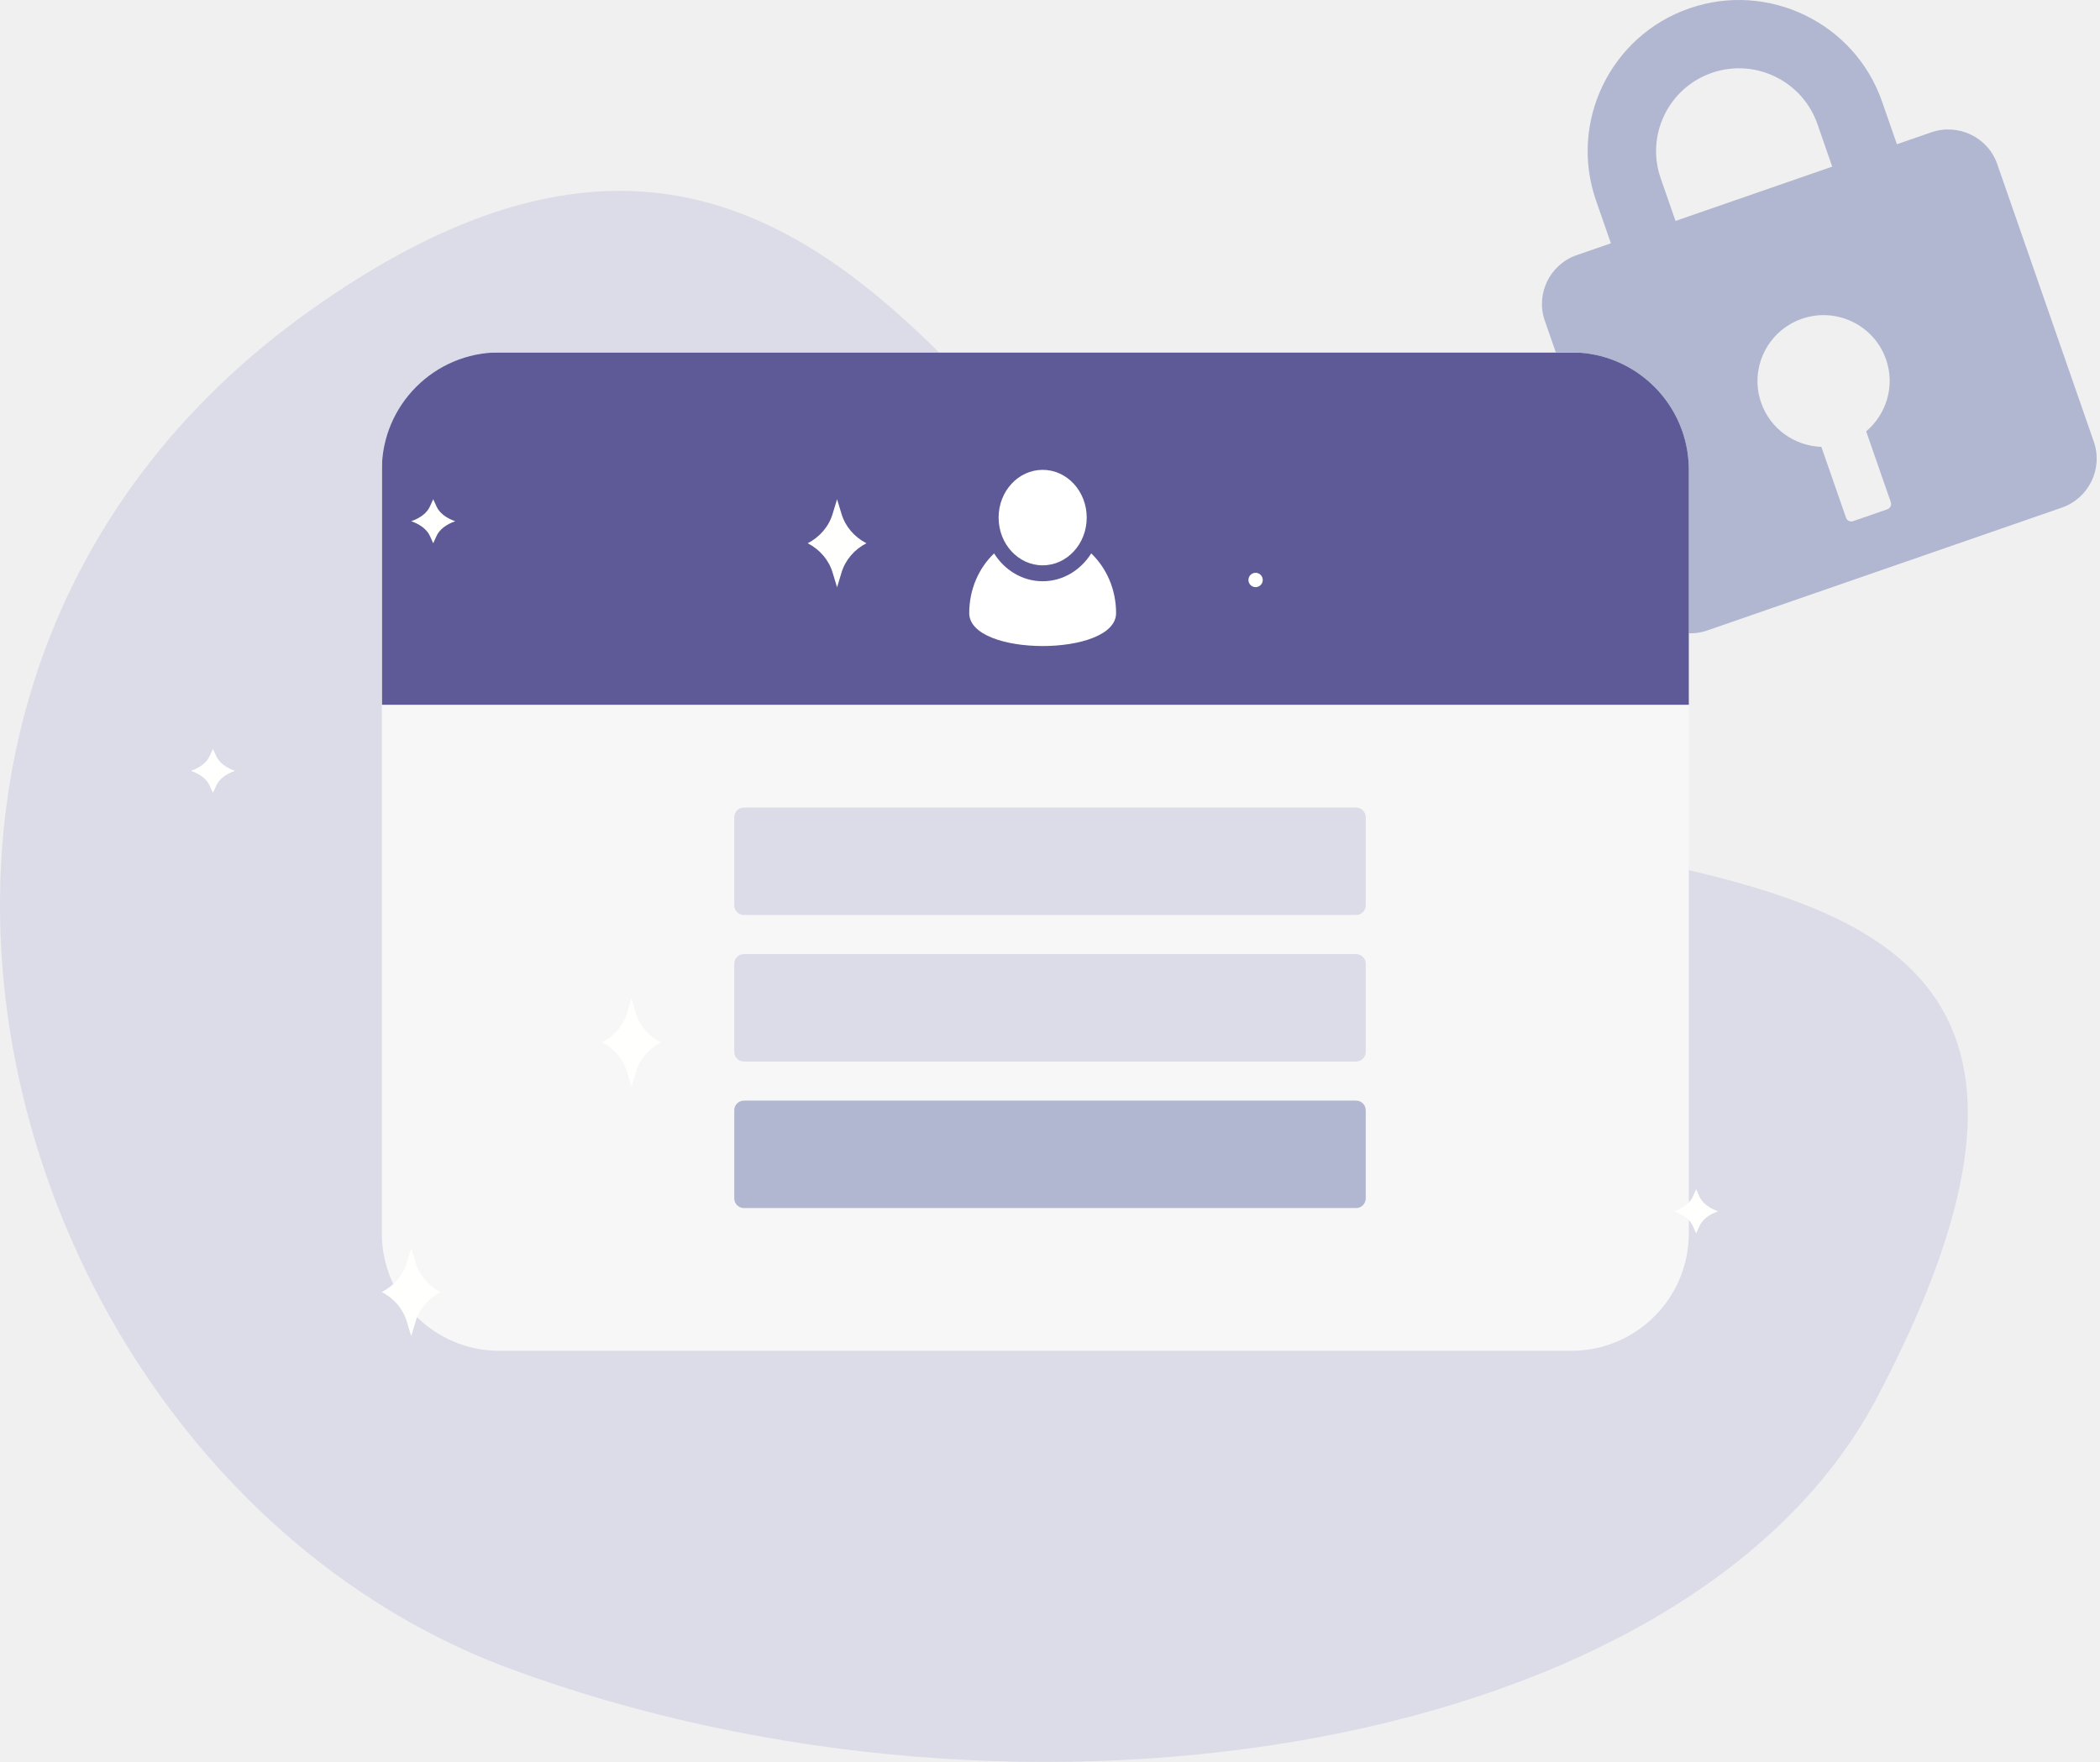
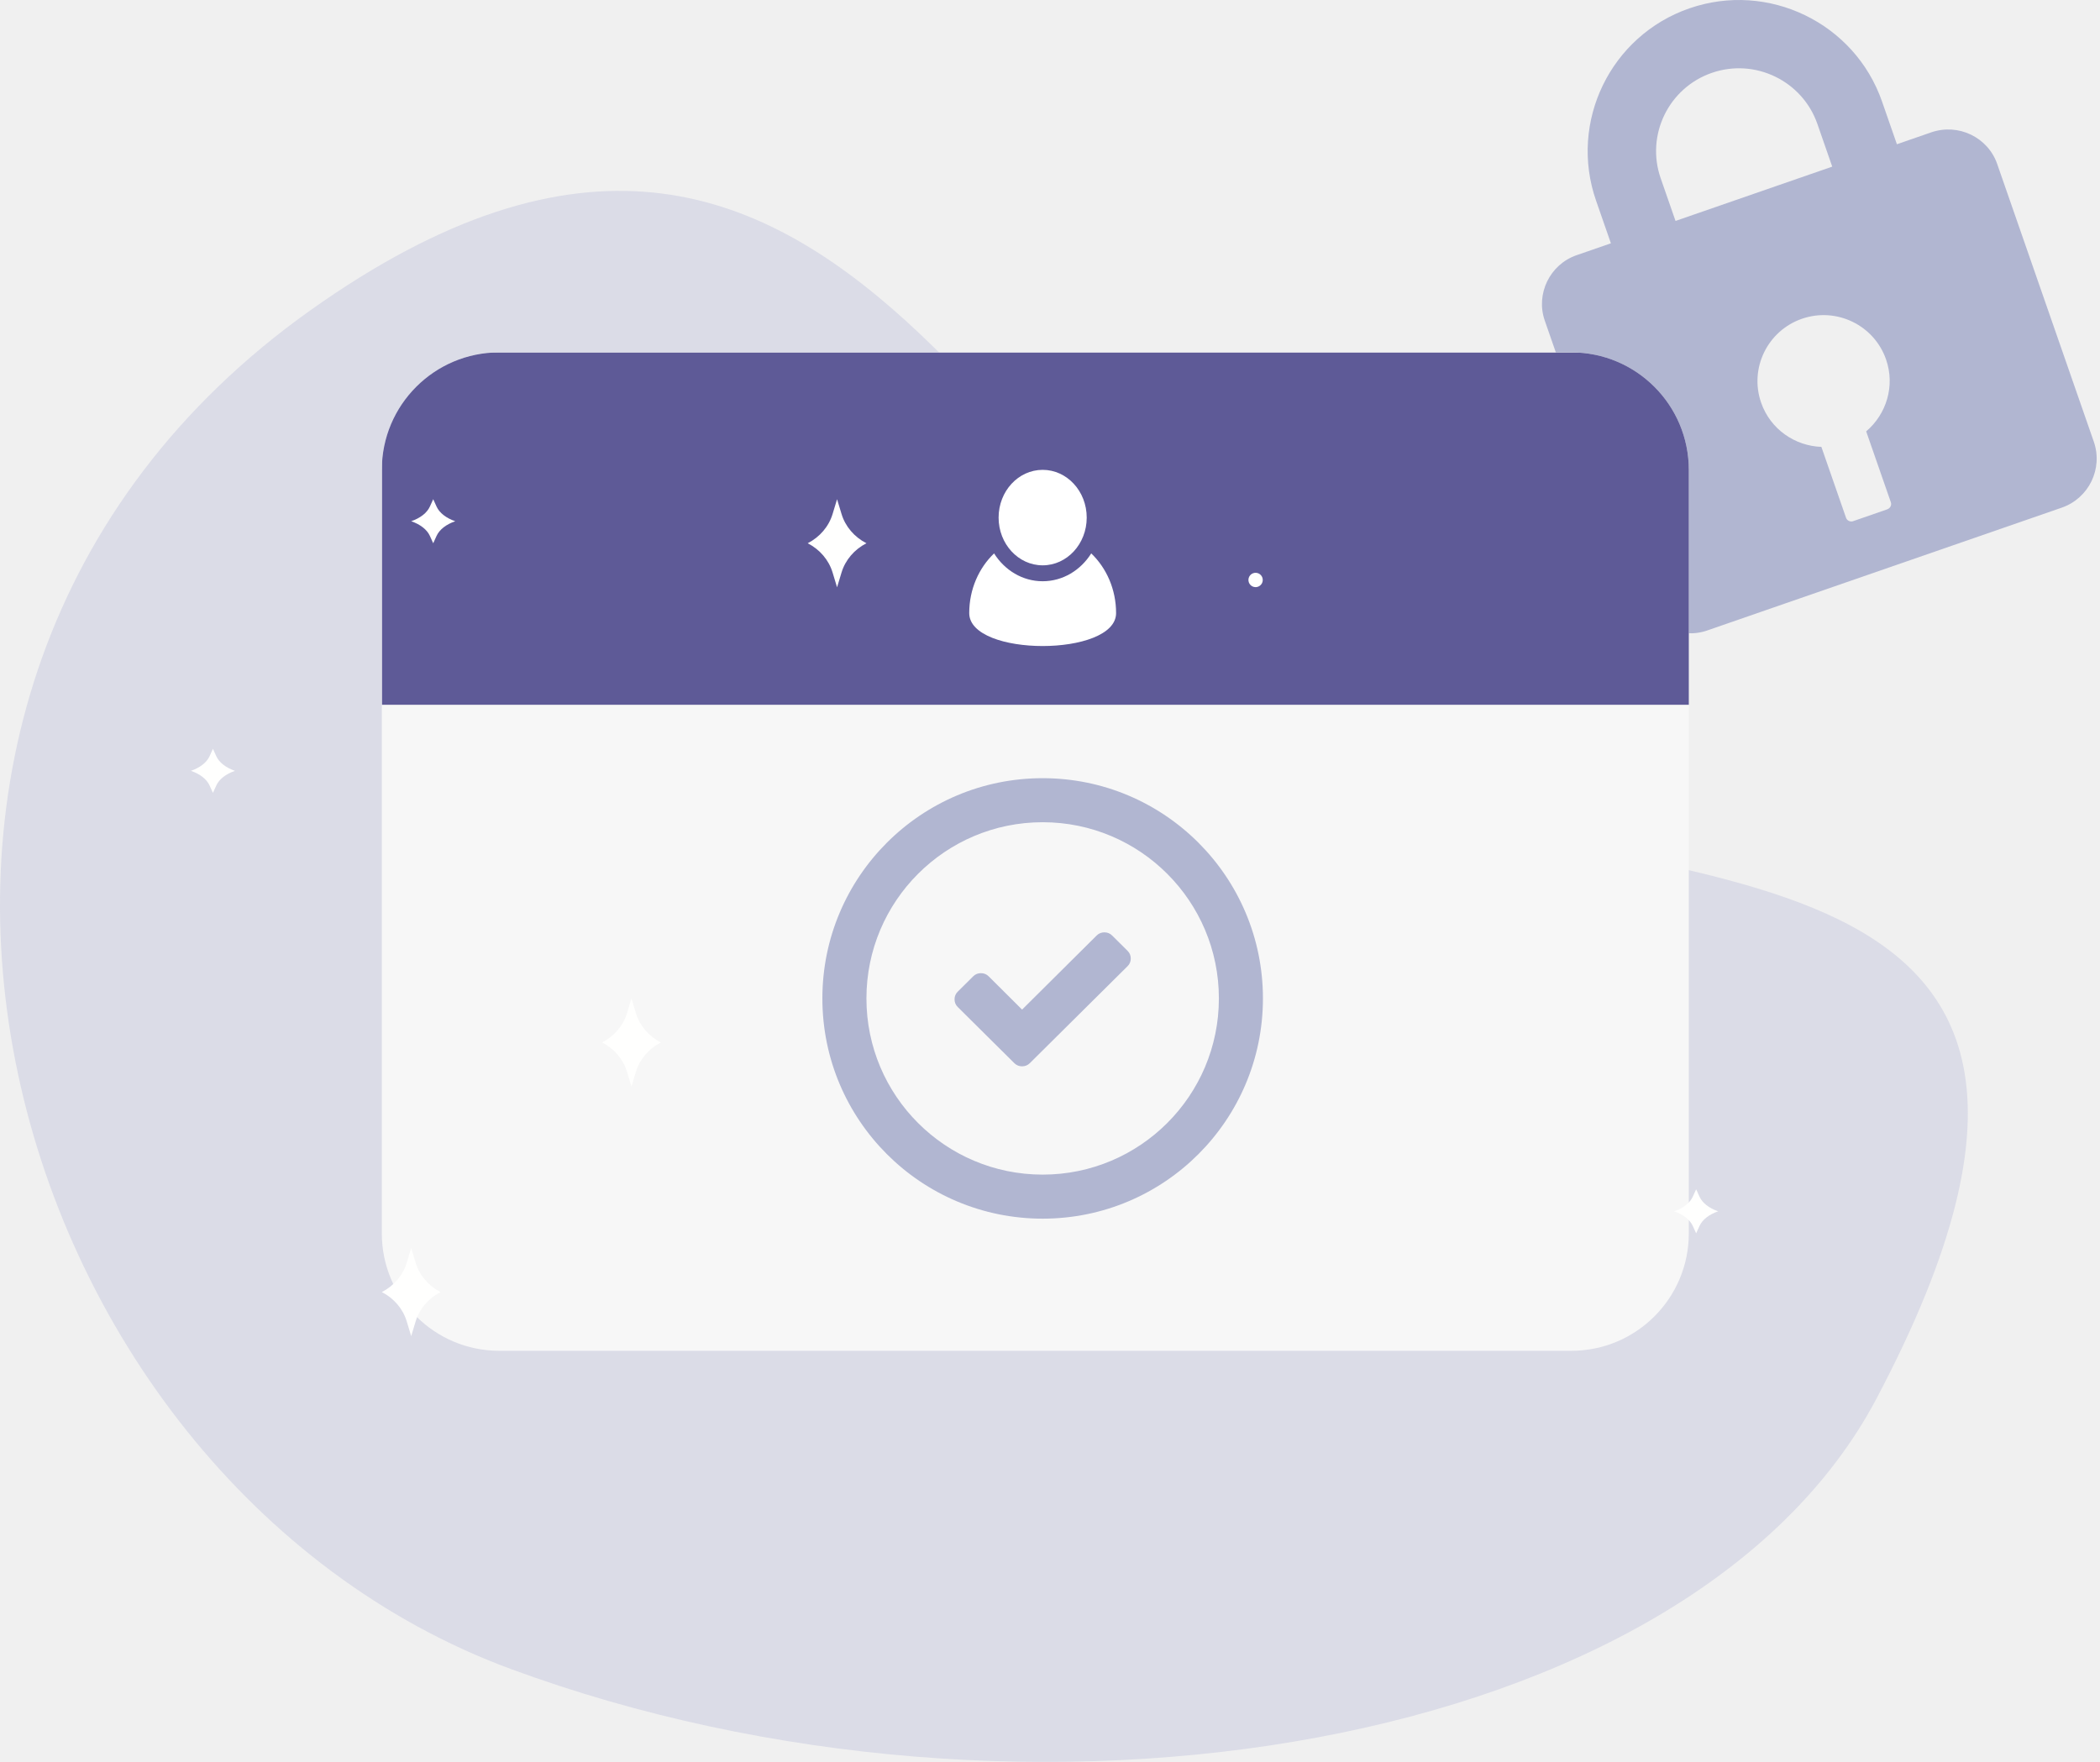
<svg xmlns="http://www.w3.org/2000/svg" xmlns:xlink="http://www.w3.org/1999/xlink" width="143px" height="120px" viewBox="0 0 143 120" version="1.1">
  <defs>
    <path d="M8,0 L81,0 C85.418,-8.11624501e-16 89,3.582 89,8 L89,60 C89,64.418 85.418,68 81,68 L8,68 C3.582,68 -3.49860538e-14,64.418 -3.55271368e-14,60 L-3.55271368e-14,8 C-3.60682198e-14,3.582 3.582,8.11624501e-16 8,0 Z" id="path-1" />
+     <path d="M15,30 C6.716,30 0,23.284 0,15 C0,6.716 6.716,0 15,0 C23.284,0 30,6.716 30,15 C30,23.284 23.284,30 15,30 Z M15,27 C21.627,27 27,21.627 27,15 C27,8.373 21.627,3 15,3 C8.373,3 3,8.373 3,15 C3,21.627 8.373,27 15,27 Z" id="path-3" />
  </defs>
  <g id="Page-1" stroke="none" stroke-width="1" fill="none" fill-rule="evenodd">
-     <g id="Email-(Reset-Link)" transform="translate(-228, -197)">
-       <g id="Password01" transform="translate(228, 197)">
+     <g id="Reset-(Confirmed)" transform="translate(-228, -197)">
+       <g id="Password02" transform="translate(228, 197)">
        <path d="M92.698,52.878 C68.967,38.685 57.765,-4.918 21.129,21.138 C-15.506,47.194 -0.315,100.729 34.793,113.675 C69.9,126.622 115.068,119.308 127.779,95.257 C149.499,54.159 108.617,62.399 92.698,52.878" id="Fill-24" fill="#DBDCE7" />
        <path d="M127.078,29.379 L128.758,34.209 C128.829,34.413 128.707,34.623 128.5,34.694 L126.183,35.497 C126.006,35.559 125.778,35.47 125.707,35.266 L124.027,30.436 C122.23,30.372 120.556,29.241 119.924,27.424 C119.111,25.088 120.355,22.525 122.703,21.711 C125.05,20.898 127.617,22.141 128.43,24.477 C129.062,26.294 128.45,28.216 127.078,29.379 Z M113.084,12.14 C112.062,9.202 113.622,5.982 116.566,4.963 C119.508,3.943 122.733,5.505 123.756,8.443 L124.766,11.349 L114.095,15.047 L113.084,12.14 Z M131.502,9.016 L129.17,9.824 L128.159,6.917 C126.295,1.556 120.405,-1.29 115.038,0.569 C109.668,2.429 106.819,8.304 108.684,13.664 L109.695,16.571 L107.356,17.381 C105.538,18.011 104.56,20.02 105.192,21.837 L111.772,40.751 C112.413,42.595 114.428,43.572 116.247,42.942 L140.393,34.576 C142.241,33.936 143.219,31.922 142.577,30.078 L135.998,11.164 C135.366,9.347 133.35,8.376 131.502,9.016 Z" id="Fill-7" fill="#B1B6D1" />
        <g id="Group-5" transform="translate(26, 24)">
          <g id="Rectangle">
            <mask id="mask-2" fill="white">
              <use xlink:href="#path-1" />
            </mask>
            <use id="Mask" fill="#F7F7F7" xlink:href="#path-1" />
+             <g id="check" mask="url(#mask-2)">
+               <g transform="translate(30, 29)">
+                 <g id="Path-7" stroke-width="1" fill="none">
+                   <mask id="mask-4" fill="white">
+                     <use xlink:href="#path-3" />
+                   </mask>
+                   <use id="Mask" fill="#B1B6D1" xlink:href="#path-3" />
+                 </g>
+                 <path d="M20.783,12.804 L14.125,19.41 C13.981,19.553 13.805,19.625 13.599,19.625 C13.392,19.625 13.217,19.553 13.072,19.41 L9.217,15.585 C9.072,15.441 9,15.267 9,15.062 C9,14.858 9.072,14.684 9.217,14.54 L10.27,13.495 C10.414,13.352 10.59,13.28 10.796,13.28 C11.003,13.28 11.178,13.352 11.323,13.495 L13.599,15.761 L18.677,10.715 C18.822,10.572 18.997,10.5 19.204,10.5 C19.41,10.5 19.586,10.572 19.73,10.715 L20.783,11.76 C20.928,11.903 21,12.077 21,12.282 C21,12.487 20.928,12.661 20.783,12.804 Z" id="Shape" fill="#B1B6D1" />
+               </g>
+             </g>
            <rect fill="#5E5A97" mask="url(#mask-2)" x="0" y="0" width="90" height="24" />
          </g>
-           <path d="M24.66,31 L66.34,31 C66.705,31 67,31.295 67,31.66 L67,37.659 C67,38.023 66.705,38.319 66.34,38.319 L24.66,38.319 C24.295,38.319 24,38.023 24,37.659 L24,31.66 C24,31.295 24.295,31 24.66,31 Z" id="Rectangle" fill="#DBDCE7" />
-           <path d="M24.66,40.98 L66.34,40.98 C66.705,40.98 67,41.275 67,41.64 L67,47.639 C67,48.003 66.705,48.299 66.34,48.299 L24.66,48.299 C24.295,48.299 24,48.003 24,47.639 L24,41.64 C24,41.275 24.295,40.98 24.66,40.98 Z" id="Rectangle-Copy" fill="#DBDCE7" />
-           <path d="M24.66,50.96 L66.34,50.96 C66.705,50.96 67,51.255 67,51.62 L67,57.618 C67,57.983 66.705,58.278 66.34,58.278 L24.66,58.278 C24.295,58.278 24,57.983 24,57.618 L24,51.62 C24,51.255 24.295,50.96 24.66,50.96 Z" id="Rectangle-Copy-2" fill="#B1B6D1" />
          <path d="M17.305,45.009 L17,44 L16.695,45.009 C16.438,45.858 15.827,46.575 15,47 C15.827,47.423 16.438,48.142 16.695,48.991 L17,50 L17.305,48.991 C17.562,48.142 18.173,47.423 19,47 C18.173,46.575 17.562,45.858 17.305,45.009" id="Fill-40" fill="#FFFFFE" />
          <path d="M3.729,10.504 L3.5,10 L3.271,10.504 C3.078,10.929 2.62,11.288 2,11.5 C2.62,11.712 3.078,12.071 3.271,12.496 L3.5,13 L3.729,12.496 C3.922,12.071 4.38,11.712 5,11.5 C4.38,11.288 3.922,10.929 3.729,10.504" id="Fill-42" fill="#FFFFFE" />
          <path d="M45,14.503 C43.343,14.503 42,13.048 42,11.252 C42,9.456 43.343,8 45,8 C46.657,8 48,9.456 48,11.252 C48,13.048 46.657,14.503 45,14.503 Z M48.308,13.691 C49.345,14.684 50,16.137 50,17.755 C50,20.748 40,20.748 40,17.755 C40,16.137 40.655,14.684 41.692,13.691 C42.412,14.836 43.625,15.587 45,15.587 C46.375,15.587 47.588,14.836 48.308,13.691 Z" id="icon" fill="#FFFFFF" />
        </g>
        <path d="M28.305,86.009 L28,85 L27.695,86.009 C27.438,86.858 26.827,87.575 26,88 C26.827,88.423 27.438,89.142 27.695,89.991 L28,91 L28.305,89.991 C28.562,89.142 29.173,88.423 30,88 C29.173,87.575 28.562,86.858 28.305,86.009" id="Fill-40" fill="#FFFFFE" />
        <path d="M115.729,81.504 L115.5,81 L115.271,81.504 C115.078,81.929 114.621,82.288 114,82.499 C114.621,82.712 115.078,83.07 115.271,83.496 L115.5,84 L115.729,83.496 C115.922,83.07 116.379,82.712 117,82.499 C116.379,82.288 115.922,81.929 115.729,81.504" id="Fill-41" fill="#FFFFFE" />
        <path d="M14.729,51.504 L14.5,51 L14.271,51.504 C14.078,51.929 13.62,52.288 13,52.5 C13.62,52.712 14.078,53.071 14.271,53.496 L14.5,54 L14.729,53.496 C14.922,53.071 15.38,52.712 16,52.5 C15.38,52.288 14.922,51.929 14.729,51.504" id="Fill-42" fill="#FFFFFE" />
        <path d="M57.305,35.008 L57,34 L56.695,35.008 C56.438,35.858 55.826,36.576 55,37 C55.826,37.423 56.438,38.141 56.695,38.991 L57,40 L57.305,38.991 C57.562,38.141 58.173,37.423 59,37 C58.173,36.576 57.562,35.858 57.305,35.008" id="Fill-39" fill="#FFFFFE" />
        <path d="M85.016,39.559 C85.048,39.826 85.291,40.017 85.559,39.985 C85.826,39.952 86.017,39.709 85.984,39.441 C85.952,39.173 85.709,38.983 85.441,39.015 C85.174,39.048 84.983,39.291 85.016,39.559" id="Fill-63" fill="#FFFFFE" />
      </g>
    </g>
  </g>
</svg>
